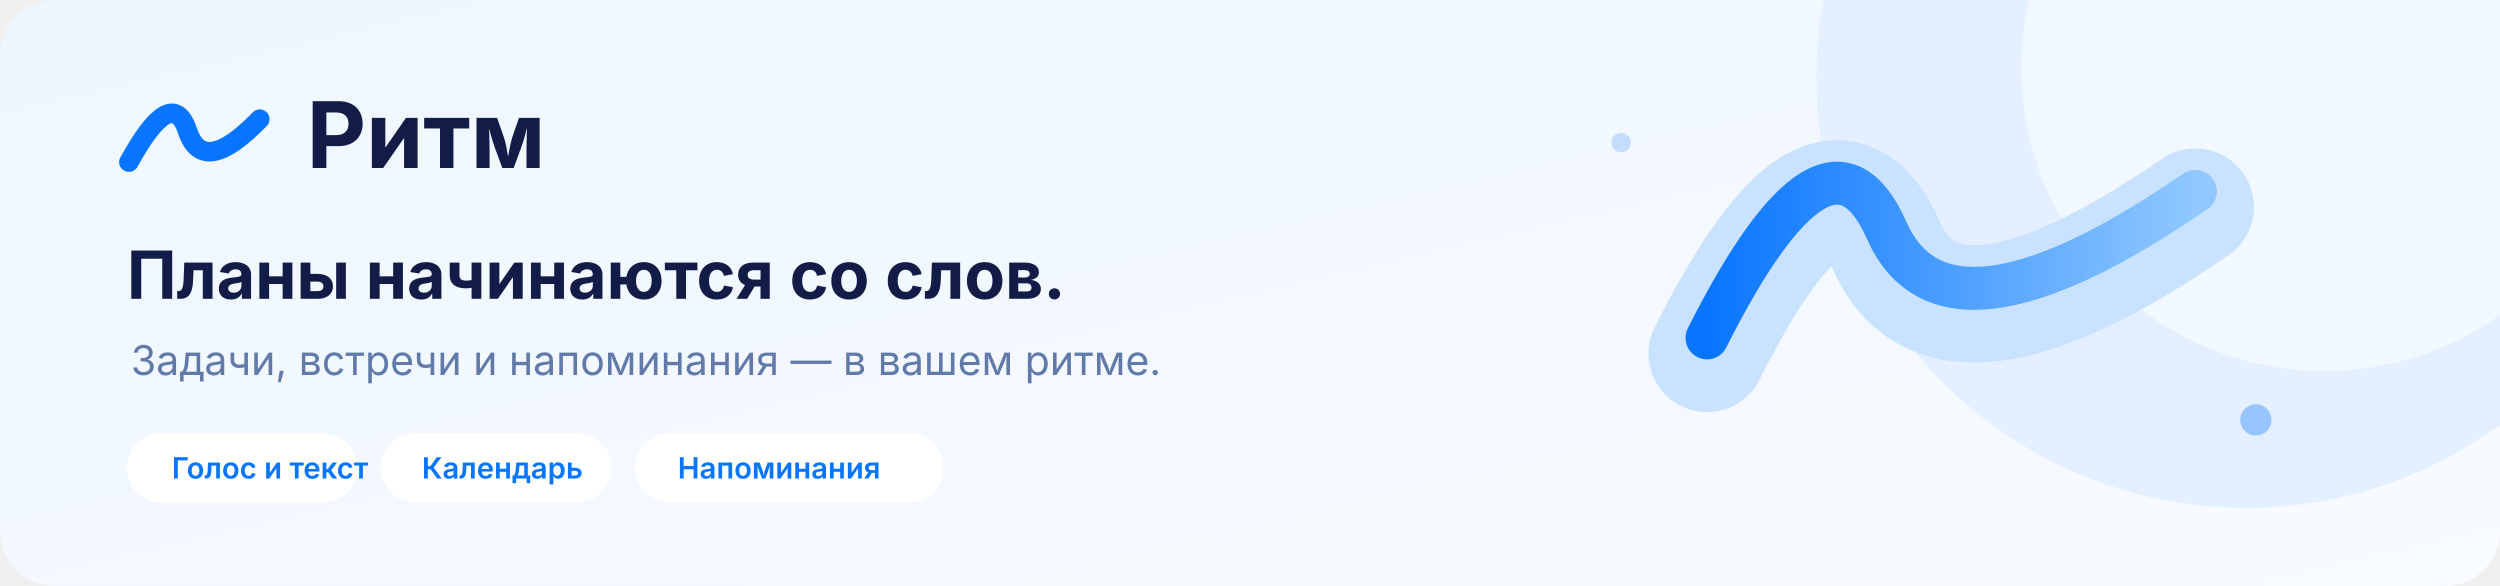
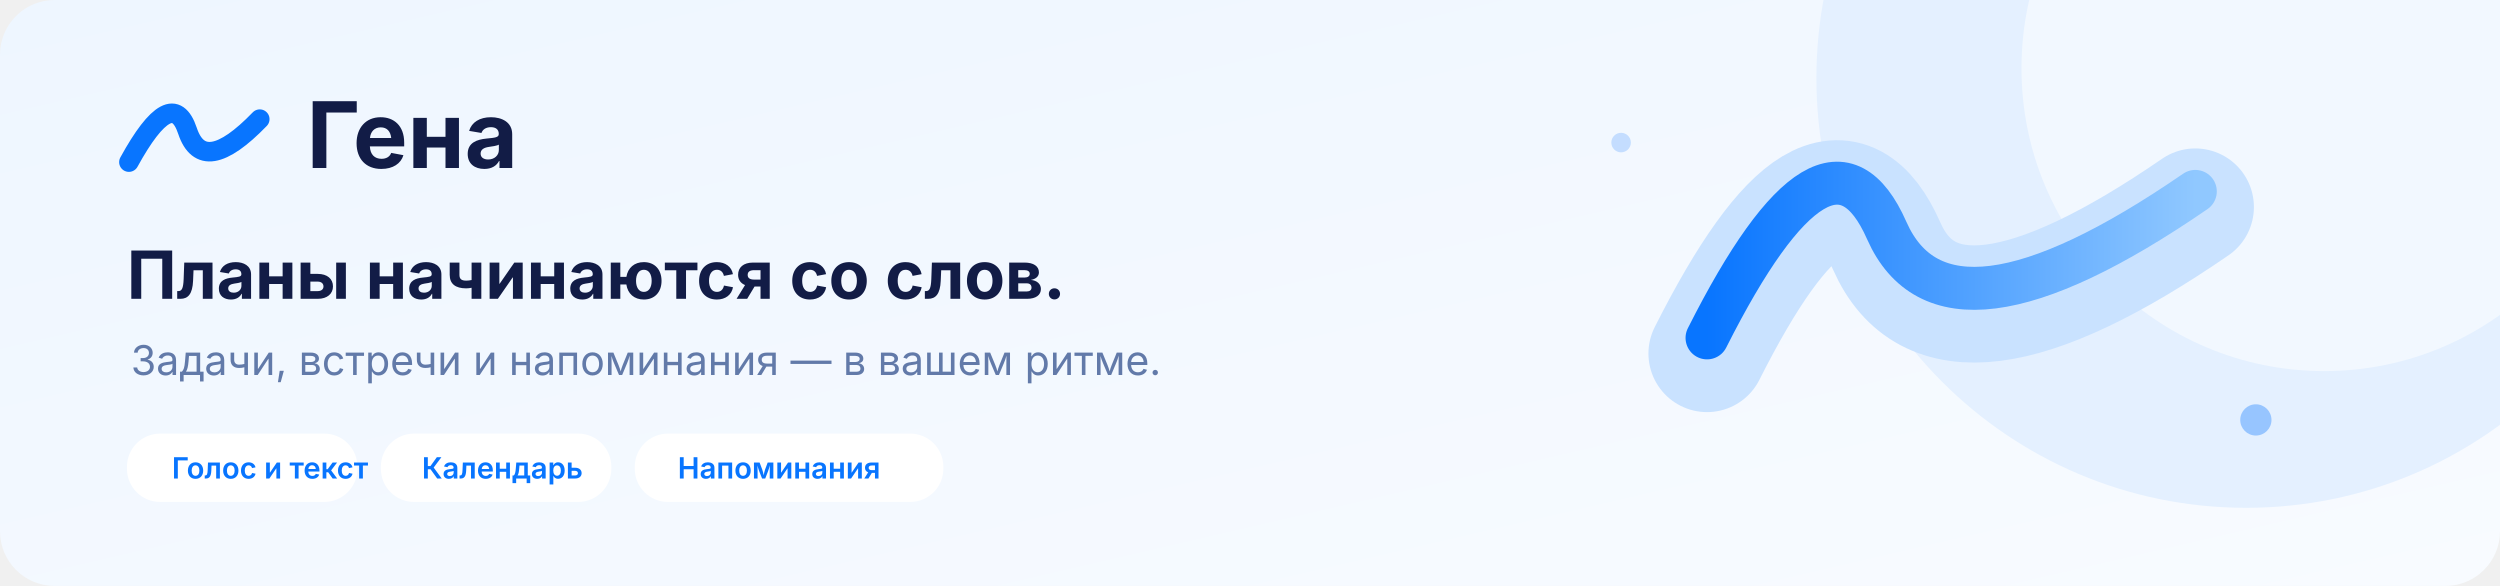
<svg xmlns="http://www.w3.org/2000/svg" width="1280" height="300" viewBox="0 0 1280 300" role="img" aria-labelledby="title desc">
  <defs>
    <linearGradient id="background" x2="1" y2="1">
      <stop stop-color="#eef6ff" />
      <stop offset="1" stop-color="#f8fbff" />
    </linearGradient>
    <linearGradient id="wave">
      <stop stop-color="#0875ff" />
      <stop offset="1" stop-color="#90c8ff" />
    </linearGradient>
  </defs>
  <rect width="1280" height="300" rx="28" fill="url(#background)" />
  <circle cx="1150" cy="40" r="220" fill="#e4f0ff" />
  <circle cx="1190" cy="35" r="155" fill="#f2f8ff" />
  <path d="M66 83 Q88 43 96 67 T133 61" fill="none" stroke="#0875ff" stroke-width="10" stroke-linecap="round" />
  <g font-family="Inter, Segoe UI, Arial, sans-serif">
-     <text x="157" y="86" font-size="47" font-weight="750" fill="#121c46">Ритм</text>
+     <text x="157" y="86" font-size="47" font-weight="750" fill="#121c46">Гена</text>
    <text x="65" y="153" font-size="34" font-weight="650" fill="#121c46">Планы начинаются со слов.</text>
    <text x="67" y="192" font-size="21" fill="#627aa9">Задачи, встречи и напоминания — в вашем ритме.</text>
    <g font-size="15" fill="#0875ff" font-weight="600">
      <rect x="65" y="222" width="118" height="35" rx="17" fill="white" />
      <text x="88" y="245">Голос и текст</text>
      <rect x="195" y="222" width="118" height="35" rx="17" fill="white" />
      <text x="216" y="245">Календарь</text>
      <rect x="325" y="222" width="158" height="35" rx="17" fill="white" />
      <text x="347" y="245">Напоминания</text>
    </g>
  </g>
  <path d="M874 181 Q936 58 966 126 T1124 106" fill="none" stroke="#c9e2ff" stroke-width="60" stroke-linecap="round" />
  <path d="M874 173 Q936 50 966 118 T1124 98" fill="none" stroke="url(#wave)" stroke-width="22" stroke-linecap="round" />
  <circle cx="1155" cy="215" r="8" fill="#0875ff" opacity=".35" />
  <circle cx="830" cy="73" r="5" fill="#0875ff" opacity=".2" />
</svg>
